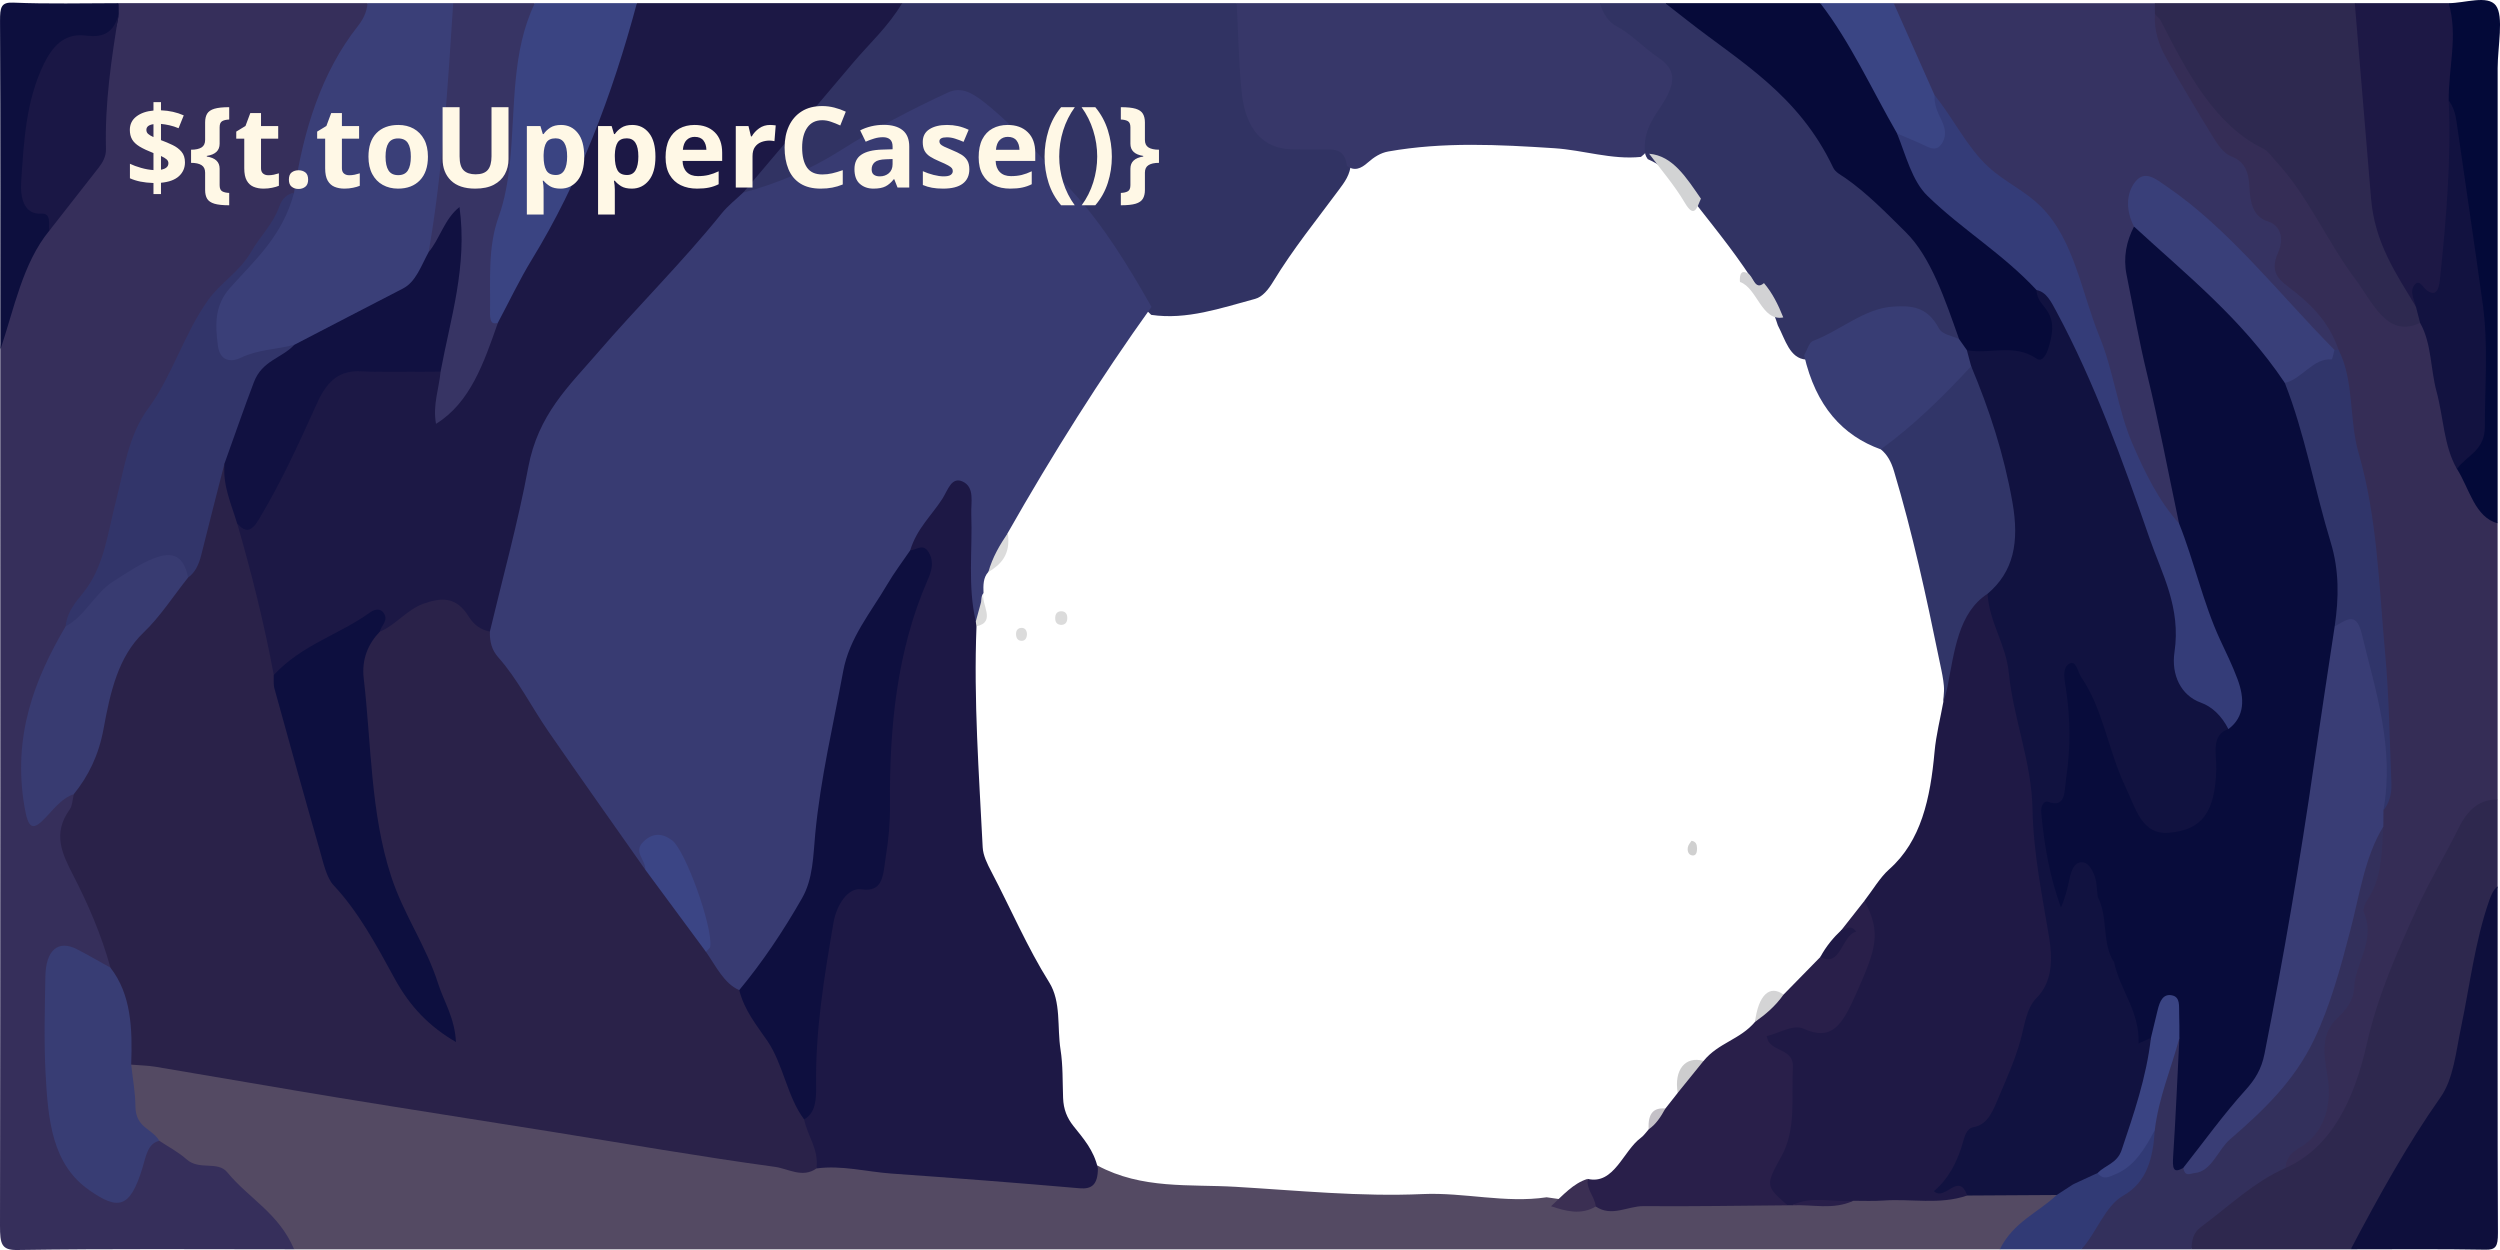
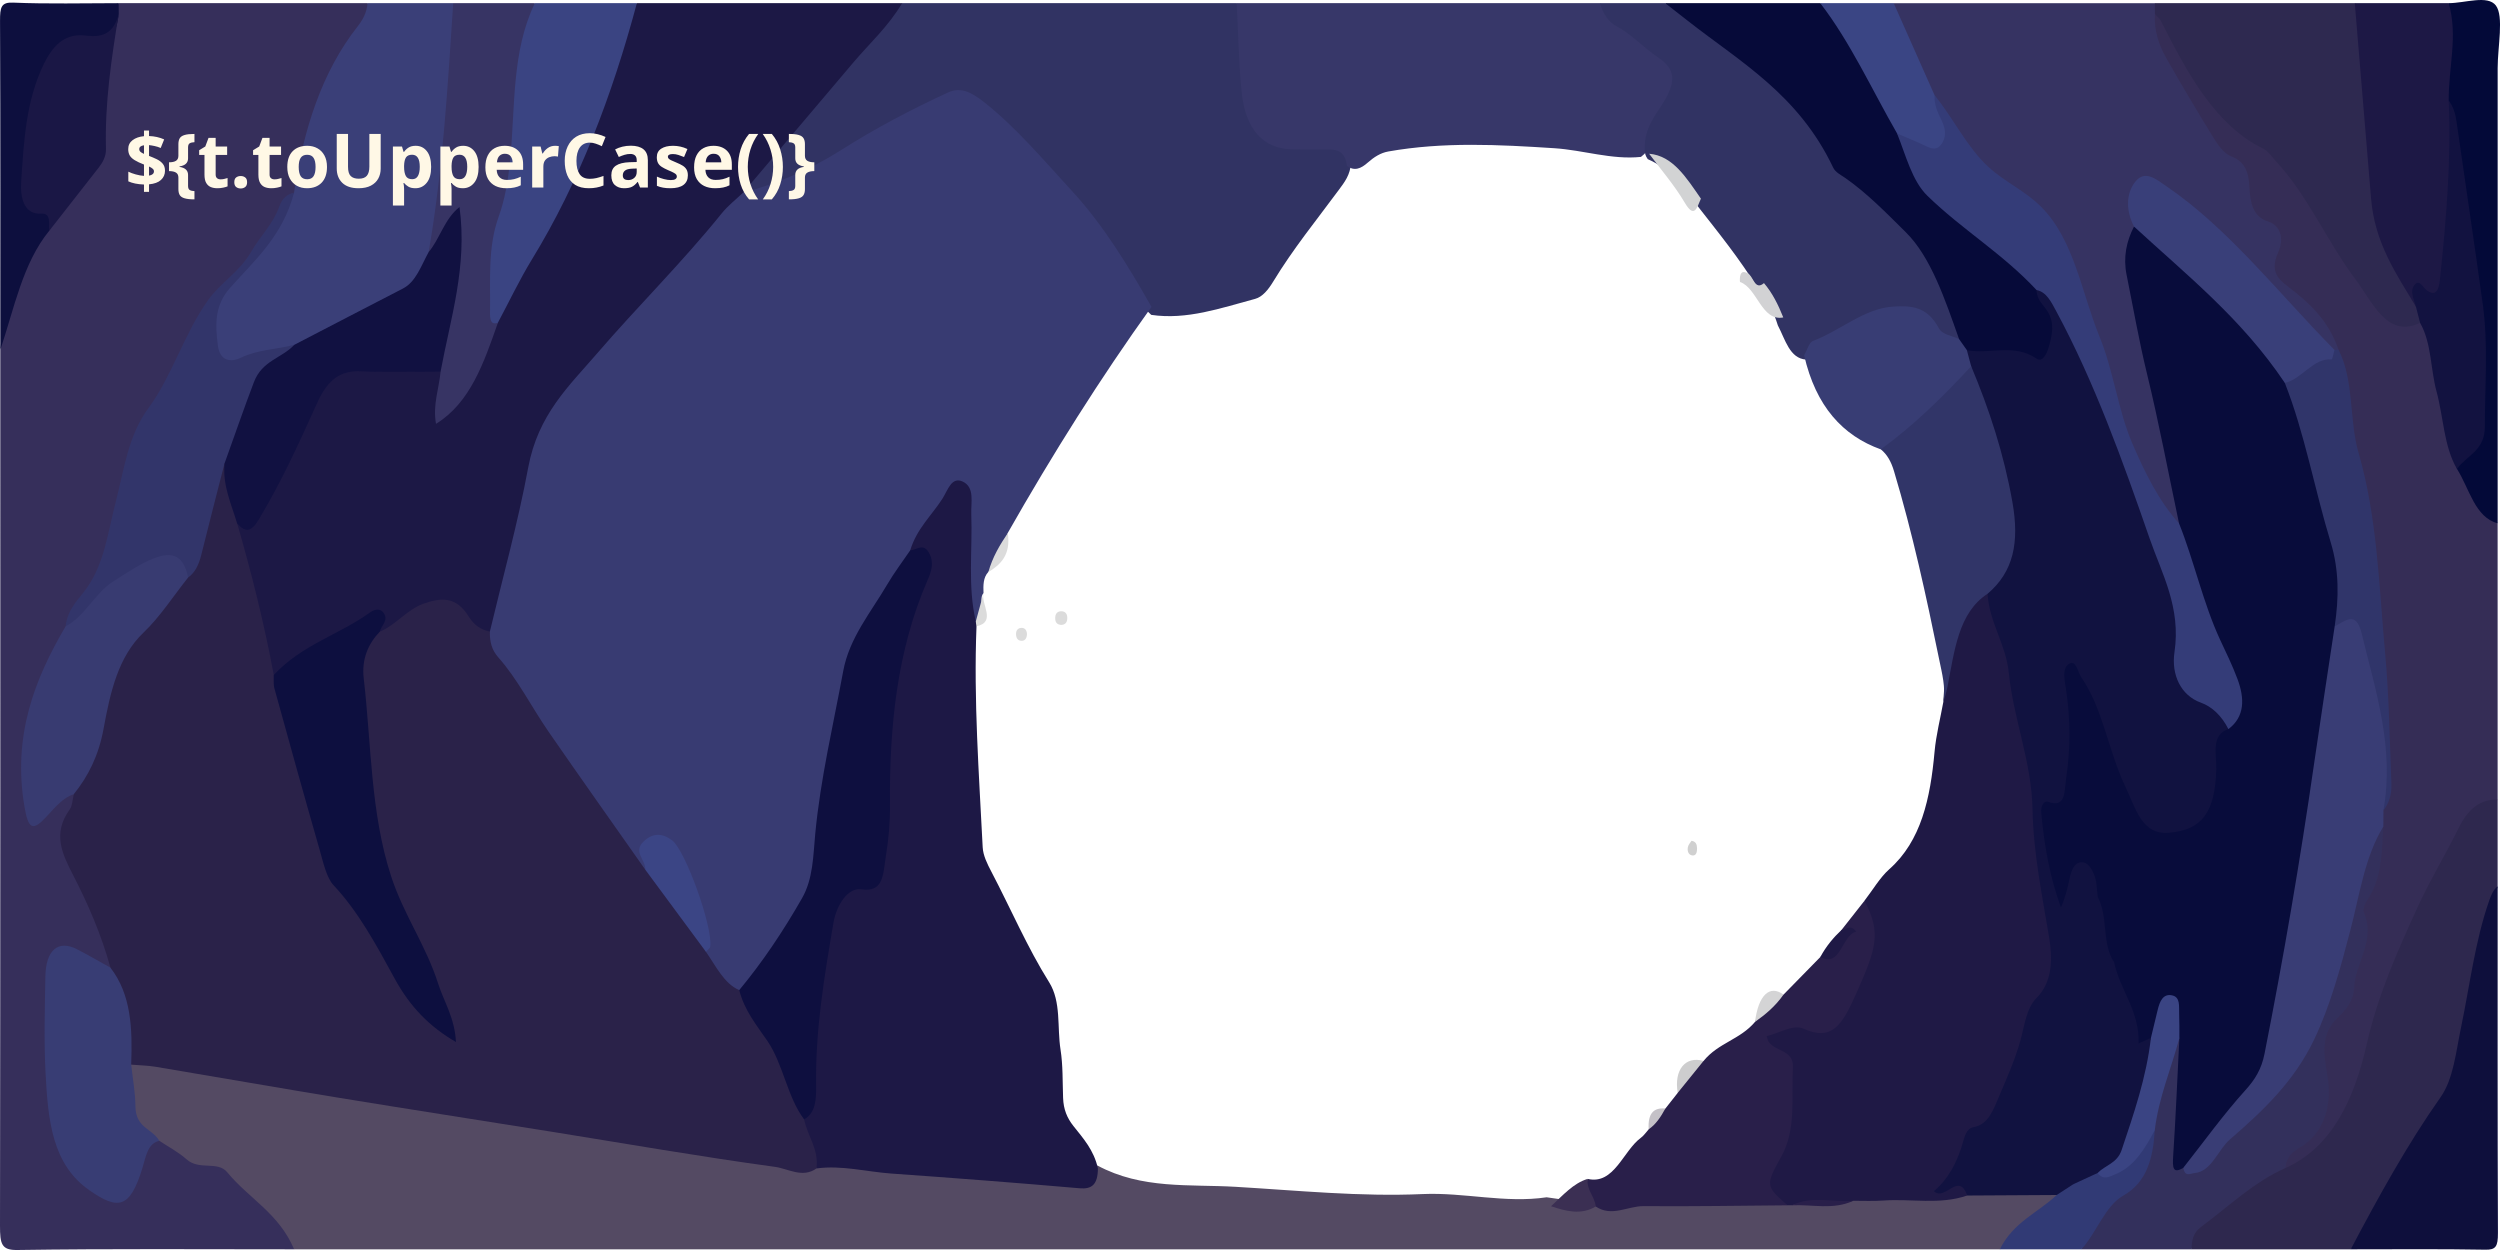
<svg xmlns="http://www.w3.org/2000/svg" class="tile-svg" viewBox="0 0 800 400">
  <g id="c">
    <path d="M94.12,399.78c-29.54,0-59.07-.23-88.61.22C.44,400.07,0,398.02,0,392.26c.14-93.43.1-186.86.1-280.29,1.46-15.57,4.38-30.25,14.31-40.56,5.16-6.52,9.92-13.55,14.83-20.39,1.78-2.48,1.98-5.71,1.96-8.9-.1-13.04,1.63-25.65,4.88-37.93.52-1.18,1.21-2.19,1.9-3.19h79.65c2.49,4.82.06,8.28-2.12,11.33-6.5,9.07-11.26,19.61-14.87,31.01-1.98,6.24-1.44,13.72-5.09,19.25-6.02,5.48-8.24,15.66-14.35,20.9-16.11,13.78-23.45,37.27-35.22,55.83-3.79,5.98-4.83,14.35-5.99,21.67-2.04,12.94-5.85,23.87-13.21,32.68-1.79,2.15-3.34,4.58-3.75,7.92-4.95,11.3-10.93,21.89-12.71,35.29-.53,3.99-1.01,7.89-.77,11.89.57,9.26,1.46,9.87,7.66,5.64,2.14-1.46,4.28-2.9,6.68-.85,1.8,2.94,1.29,6.22.07,8.91-2.43,5.4-1.05,9.61,1.34,14.19,3.82,7.33,6.93,15.26,9.9,23.26,1.26,3.4,2.51,6.84.3,10.44-4.11,2.65-7.52-.93-11.16-2.31-4.77-1.81-6.69-.54-6.9,6.01-.46,14.69-.49,29.39,1.4,43.98,1.58,12.12,8.38,17.74,15.85,22.06,4.27,2.47,6.25-2.46,7.77-6.69,1.81-5.06,3.47-10.1,8.4-10.79,13.87,5.12,27.57,10.87,38.46,24.19,2.69,3.3,6.29,6.65,4.8,12.97Z" style="fill:#362f5b; stroke-width:0px;" />
    <path d="M94.12,399.78c-4.9-11.56-14.41-16.18-21.39-24.64-3.11-3.78-8.92-.5-13.02-4.15-2.69-2.39-5.79-3.97-8.71-5.92-10.33-3.02-13.89-12.63-9.4-25.39,7.16-5.5,14.56-1.23,21.6-.05,33.97,5.66,67.87,12.02,101.92,16.81,21.98,3.09,43.86,7.4,65.82,10.76,10.11,1.55,20.24,3.01,30.41,3.67,11.95-2.55,23.76.93,35.63,1.61,16,.91,31.97,2.85,48,2.9,2.28,0,4.16-1.46,6.19-2.42,14.24,7.67,29.48,5.95,44.22,6.82,19.93,1.17,39.89,3.22,59.9,2.32,13.22-.59,26.38,3.01,39.63,1.03,5.74.77,11.48,2.05,17.25.25,15.14-1.96,30.33-1.11,45.49-1.4,4.51-.08,9.03,2.41,13.52-.06.79-.28,1.58-.36,2.39-.33,6.63,2.61,13.13.73,19.65-.99,8.89-.21,17.77-.94,26.64.72,3.2.6,6.52.74,9.5-1.65,9.14-1.62,18.29-1.94,27.41.21,3.75,3.76,1.1,6.23-1.09,8.58-4.71,5.05-10.35,7.87-15.73,11.33H94.12Z" style="fill:#544a63; stroke-width:0px;" />
    <path d="M203.8,1.01h84.88c1.4,4.54-1.01,7.17-3.09,9.46-14.51,15.94-27.88,33.65-43.1,48.46-1.47,1.44-2.26,3.43-3.32,5.22-18.24,22.46-38.31,42.05-56.66,64.38-6.99,8.51-10.38,18.88-12.58,30.36-2.19,11.42-5.3,22.45-7.72,33.77-.89,4.17-2.07,8.22-5.07,10.7-2.71,1.51-5.5.73-7.29-1.72-6.61-9.09-13.29-5.58-20.09-.9-2.5,1.72-4.86,3.94-7.91,2.5-1.83-2.5-3.58-2.81-6.2-1.25-7.46,4.43-15.28,7.72-22.36,13.31-2.03,1.6-4.28,2.89-6.74,1.19-2.23-1.88-2.57-5.09-3.41-8.05-2.89-10.2-3.94-21.2-7.84-30.97-1.22-3.05-1.62-6.59-.16-9.94,7.69-3.95,10.98-13.55,15.01-21.78,3.41-6.97,7.1-13.74,10.24-20.95,2.89-6.64,7.34-9.78,12.98-9.43,9.23.57,18.65-2.45,27.67,2.37,2.51,2.49,1.15,6.42,2.09,10.25,7.73-6.13,9.58-17.63,14.49-26,4.64-14.14,12.58-25.42,19.27-37.66,7.75-14.16,13.14-29.65,18.41-45.39,2.18-6.5,3.57-13.71,8.5-17.92Z" style="fill:#1c1845; stroke-width:0px;" />
    <path d="M237.76,61.7c11.74-13.86,23.48-27.71,35.21-41.59,5.3-6.27,11.26-11.59,15.71-19.1h107.07c3.94,5.16,3.28,12.12,4.02,18.49.39,3.38.08,6.89.78,10.25,2.01,9.68,5.8,13.67,13.53,14.17,3.67.24,7.35-.03,11.02.33,3.8.37,6.72,2.18,7.2,7.91-.18,3.77-2.08,6.18-3.91,8.65-7.12,9.64-14.61,18.82-21.01,29.37-1.52,2.5-3.39,4.83-5.74,5.46-10.96,2.94-21.87,6.8-33.24,5.12-6.45-5.98-11.24-14.29-16.26-22.04-9.15-14.12-20.92-23.97-31.2-36.17-9.44-11.2-18.67-9.94-29.15-3.78-14.03,8.24-27.78,17.46-42.64,23.01-3.81,1.42-7.61,5.19-11.39-.08Z" style="fill:#313363; stroke-width:0px;" />
    <path d="M799.24,167.45v88.42c-19.69,21.17-30.92,49.67-39.34,80.51-3.77,13.82-8.73,26.38-18.28,34.72-3.2,2.8-6.35,6.53-10.63,3.08-1.86-5.49,1.07-8.19,3.85-10.32,6.25-4.77,8.75-11.25,7.03-20.83-1.26-7,.29-12.44,3.99-18.68,5-8.44,9.09-18.69,8.34-30.56-.21-3.37.89-6.02,2.3-8.73,3.34-6.41,4.34-13.64,3.49-21.34-.04-1.91.08-3.79.55-5.61,4.36-12.85,2.09-26.42,1.03-39.21-1.44-17.34-2.56-34.94-5.57-51.95-3.1-17.56-6.64-34.99-9.16-52.73-2.68-9.13-8.16-14.68-14.34-19.07-4.62-3.28-7.98-7.1-6.49-14.83.67-3.48-.6-5.38-2.76-6.85-2.19-1.49-4.36-3.7-4.74-6.79-1.04-8.47-5.77-12.47-10.04-17.79-7.21-9-13.12-19.79-18.65-30.76-2.03-4.03-3.59-8.76-.89-13.64,3.26-2.07,4.94,1.11,6.32,3.89,4.82,9.69,11.5,17.22,16.89,26.23.82,1.38,1.83,2.57,3.06,3.14,15.68,7.2,25.1,23.85,34.71,40.27,2.39,4.09,4.89,8.14,7.64,11.75,4.91,6.45,10.17,12.55,17.89,11.73,5.54,4.96,5.06,13.52,6.65,20.66,1.87,8.4,3.8,16.83,5.21,25.4,4.58,5.99,7.94,13.26,11.92,19.89Z" style="fill:#352d56; stroke-width:0px;" />
    <path d="M689.57,4.47c-.34,5.52,1.41,10.19,3.77,14.35,4.78,8.44,9.74,16.7,14.76,24.91,1.63,2.66,3.48,5.37,6.04,6.37,3.87,1.5,5.48,4.5,5.69,9.95.18,4.84,1.23,9.38,5.94,10.82,3.75,1.14,5.36,5.22,3.21,10-2.62,5.82-.09,8.35,3.19,10.84,6.61,5.02,12.85,10.59,16.18,20.24-.42.64-.94,1.08-1.55,1.3-4.84-.15-7.63-5.11-10.99-8.54-13.4-13.69-25.91-28.98-40.96-39.68-9.67-6.87-10.48-6.27-10.38,7.97-3.31,15.22,1.71,28.91,4.78,42.81,3.17,14.32,5.69,28.91,9.5,42.99.75,2.76.83,5.67-.55,8.29-4.2,2.89-6.73-1.16-8.62-4.63-5.52-10.15-10.83-20.28-13.95-32.58-4.26-16.84-10.16-32.96-16.27-48.81-2.67-6.94-7.22-12.33-12.71-15.55-7.03-4.12-13.02-10.2-18.93-16.51-1.93-2.05-3.21-4.63-4.25-7.51-1.35-3.7-3.07-6.96-6-8.77-5.18-7.49-8.07-16.94-12.18-25.35-1.01-2.07-.68-4.46.7-6.36h83.57c.76,1.15.82,2.31.01,3.47Z" style="fill:#363362; stroke-width:0px;" />
    <path d="M431.01,53.05c-.53-4.38-2.88-5.23-5.71-5.22-3.88.02-7.76.04-11.64-.03-9.46-.17-15.15-6.3-16.37-18.65-.91-9.31-1.06-18.76-1.54-28.15,38.74,0,77.48,0,116.22,0,6.78,4.52,13.89,8.15,20.08,14.22,6.01,5.88,7.07,10.79,2.71,18.93-2.98,5.55-4.88,12.36-9.66,16.06-9.34.97-18.44-2.18-27.71-2.78-17.76-1.15-35.47-2.09-53.16,1.05-2.42.43-4.55,1.78-6.56,3.56-2.08,1.85-4.25,2.88-6.67,1.02Z" style="fill:#373769; stroke-width:0px;" />
    <path d="M94.09,61.67c3.03-20.29,8.89-38.66,20.39-53.27,1.54-1.96,2.9-4.34,3.14-7.4h27.42c2.51,2.63,3.08,6.31,2.66,10.14-2.55,23.07-3.17,46.53-7.75,69.2-2.54,8.49-6.93,14.26-13.54,17.37-10.78,5.08-20.88,12.55-32.05,16.35-4.64.93-9.36-.32-13.96,2.73-5.34,3.55-10.33,1.51-12.64-3.78-2.31-5.32-1.49-15.62,2.35-19.08,9.65-8.69,16.92-20.29,23.97-32.27Z" style="fill:#3a3f78; stroke-width:0px;" />
    <path d="M526.34,47.61c-.25-6.7,3.53-10.78,6.19-15.23,3.72-6.25,3.72-10.17-1.94-13.99-4.57-3.08-8.57-7.52-13.43-10.07-2.42-1.27-4.2-3.94-5.18-7.31h20.89c19.64,6.17,35.33,21.76,49.61,39.31,5.94,7.3,11.66,15,18.02,21.75,1.02,1.08,1.82,2.76,3.02,3.23,13.32,5.29,16.74,22.22,23.48,35.19,1.35,2.6,1.92,5.89-.02,8.82-3.4,2.54-6.49.82-8.87-2.17-5.93-7.45-12.66-6.51-19.26-3.18-7,3.54-14.28,6.23-20.9,11.11-5.28-.36-6.64-6.4-9.04-10.95-1.39-4.47-3.29-8.45-6.2-11.48-5.97-9.82-12.95-18.35-19.77-27.08-4.21-6.78-9.33-11.83-15.65-14.63-.7-.92-1.05-2.01-.96-3.32Z" style="fill:#313363; stroke-width:0px;" />
    <path d="M731.34,373.78c14.54-6.49,21.89-21.41,26.04-39.75,3.59-15.84,9.86-29.72,16.26-43.74,4.04-8.86,8.94-16.79,13.16-25.39,2.98-6.06,6.97-9.24,12.44-9.02v27.74c-3.41,14.77-5.6,29.97-8.79,44.83-2.45,11.38-5.05,21.87-11.58,31.02-6.76,9.47-12.69,20.28-18.39,31.07-2.22,4.21-4.87,7.16-8.26,9.25h-50.93c-2.37-3.92-1.06-7.38,1.42-9.55,6.81-5.95,13.37-12.53,21.11-16.43,2.55-1.28,5-1.57,7.51-.02Z" style="fill:#2e284e; stroke-width:0px;" />
    <path d="M689.57,4.47c0-1.16,0-2.31-.01-3.47,21.33,0,42.66,0,63.98,0,6.19,6.3,4.28,15.94,5.09,24.08,1.27,12.82,2.17,25.74,3.03,38.65.18,2.62.36,5.36,1.39,7.52,3.9,8.23,6.89,17.18,11.23,25.06.93,2.29,1.27,4.62.15,6.99-10.55,5.07-15.15-6.56-20.68-13.91-8.96-11.91-15.35-26.98-25.39-37.71-1.34-1.44-2.57-3.35-4.12-4.11-15.32-7.45-24.15-23.94-32.74-40.84-.46-.91-1.28-1.51-1.94-2.25Z" style="fill:#2e2950; stroke-width:0px;" />
    <path d="M626.9,108.5c-4.45-12.54-8.99-26.21-17.01-34.15-6.11-6.05-12.53-12.65-19.54-17.49-1.33-.91-3.01-1.72-3.74-3.24-11.1-23.37-29.6-33.71-46.48-46.93-2.42-1.9-4.84-3.79-7.26-5.68,16.54,0,33.08,0,49.62,0,6.16,2.94,10.35,8.89,14.02,15.79,4.35,8.17,8.77,16.27,12.8,24.73,4.39,13.59,12.08,22.73,21.9,29.22,8.38,5.54,16.27,12.08,22.36,21.83,2.64,4.16,5.64,8.02,5.36,14.18-.27,5.86-2.39,11.47-6.65,10.67-7.65-1.44-15.47-.03-22.98-2.85-1.83-1.31-2.76-3.25-2.4-6.08Z" style="fill:#060a39; stroke-width:0px;" />
    <path d="M773.1,98.15c-6.26-10.43-13.18-20.37-14.35-34.55-1.72-20.87-3.48-41.73-5.22-62.6,10.01,0,20.02,0,30.03,0,3.52,2.89,4.05,7.37,4.17,12.43.15,5.98-1.44,11.71-1.02,17.66-1.36,6.17-1.73,12.6-1.09,18.85,1.18,11.39-.65,22.29-1.6,33.45-.83,9.71-4.14,13.96-10.94,14.76Z" style="fill:#1d1845; stroke-width:0px;" />
    <path d="M203.8,1.01c-7.95,29.67-18.53,57.42-33.58,82-3.94,6.44-7.29,13.51-10.91,20.29-4.24,4.27-4.83-.78-5.02-4.07-.52-9.17-1.3-18.51,1.41-27.37,4.48-14.68,5.88-30.03,6.12-45.69.16-10.29,2.38-19.29,9.34-25.16h32.64Z" style="fill:#3a4482; stroke-width:0px;" />
    <path d="M752.23,399.78c8.95-16.92,18.1-33.57,28.8-48.74,4.07-5.78,4.88-14.53,6.51-22.3,2.83-13.54,4.47-27.55,8.97-40.45.66-1.89,1.35-3.6,2.74-4.67,0,36.99-.06,73.98.09,110.96.02,4.34-.73,5.38-4,5.32-14.36-.27-28.73-.12-43.09-.12Z" style="fill:#0e0f3c; stroke-width:0px;" />
    <path d="M171.16,1.01c-7.57,15.59-6.22,33.61-7.97,50.82-.61,5.94-1.65,12.09-3.59,17.44-3.6,9.95-2.62,20.31-2.79,30.62-.04,2.22.19,4.2,2.51,3.41-4.46,12.75-8.84,25.59-19.8,32.33-1.09-6.11.98-11.33,1.47-16.72-2.79-3.88-1.26-8.18-.43-12.18,2.08-9.97,4.54-19.81,4.21-30.84-2.84,1.19-3.98,6.79-7.6,4.76,4.54-26.22,6.1-52.95,7.86-79.65h26.12Z" style="fill:#373464; stroke-width:0px;" />
    <path d="M731.34,373.78c-9.85,4.28-18.22,12.31-27.14,18.94-2.16,1.61-2.92,3.99-2.9,7.06h-35.26c.57-10.76,6.77-16.6,12.66-20.48,6.73-4.43,8.32-10.42,7.89-18.99,1.24-8.16,3.71-15.73,6.31-23.22.88-2.55,1.68-5.42,4.41-5.41,4.43,4.63,2.7,10.91,2.32,16.65-.5,7.58-1.83,15.11.14,22.61,3.09,2.6,4.94-.66,6.71-2.85,6.22-7.69,13.59-13.38,20.06-20.51,6.43-7.08,11.35-16.35,15.15-26.43,5.74-15.25,8.94-31.79,13.82-47.46,1.27-4.1,1.98-9.96,7.13-9.19-.43,8.3-.44,16.73-5.09,23.46-.68.99-1.5,3.08-1.17,3.84,3.97,9.24-2.63,16.04-3.03,24.24-.21,4.34-3,7.55-5.17,9.54-5.62,5.16-4.59,11.78-3.43,18.47,1.6,9.19-.84,17.4-7.02,22.01-2.57,1.91-5.94,2.7-6.41,7.72Z" style="fill:#33305c; stroke-width:0px;" />
    <path d="M783.58,32.21c-.1-10.4,3.04-20.8,0-31.2,5.22,0,12.48-2.71,15.1.76,2.61,3.47.57,13.11.57,20.04v145.64c-7.29-1.9-9.04-11.11-13.01-17.39-.57-2.17-.16-4.34,1.1-5.49,5.06-4.63,4.83-11.48,5.21-18.51.97-18.1-1.79-35.58-4.54-53.03-1.7-10.77-2.33-21.62-3.11-32.49-.21-2.86-.23-5.74-1.32-8.34Z" style="fill:#030938; stroke-width:0px;" />
    <path d="M15.77,73.83C7.29,84.18,4.54,98.69.1,111.97.1,76.9.17,41.84.01,6.77,0,2.33.32.68,4.2.84c11.25.47,22.51.17,33.77.17,0,1.16.02,2.31.03,3.47-.84,7.4-3.86,10.71-9.7,10.77-8.17.09-12.1,4.35-14.8,14.73-2.06,7.94-3,16.23-3.8,24.51-.43,4.53.28,8.49,4.22,10.37,3.44,1.64,3.88,5.02,1.85,8.97Z" style="fill:#0d0f3e; stroke-width:0px;" />
    <path d="M607.07,42.71c-8.08-14.03-14.98-29.27-24.59-41.7,7.83,0,15.67,0,23.5,0,4.36,9.82,8.72,19.64,13.08,29.46,1,2.55,2.45,4.7,3.56,7.14,1.52,3.31,2.56,6.84.15,10.22-2.18,3.04-4.97,3.47-7.76,1.99-2.99-1.59-5.76-3.83-7.95-7.11Z" style="fill:#3a4584; stroke-width:0px;" />
    <path d="M689.53,361.64c-.57,9.37-2.7,16.79-10.13,20.99-5.75,3.25-8.53,11.88-13.35,17.15h-26.12c4.43-8.82,12.12-11.61,18.21-17.38-.41-4.46,2.44-4.67,4.43-6,2.6-1.75,5.17-3.68,8.24-3.36,5.12,1.58,8.93-1.26,12.2-6.22,1.72-2.61,3.05-6.33,6.51-5.18Z" style="fill:#313a75; stroke-width:0px;" />
    <path d="M121.54,202.13c4.96-2.01,8.74-7.08,13.88-8.91,5.63-2,10.53-2.54,14.63,4.17,1.67,2.72,4.06,4.21,6.72,4.73,8.09,7.98,14,18.74,20.33,28.87,9,14.4,19.71,26.71,28.23,41.67.63,1.11,1.78,1.63,2.68,2.44,7.27,8.04,12.98,18,19.1,27.45,3.8,3.98,7.2,8.55,10.78,12.86,8.86,12.61,15.95,26.79,21.43,42.41,2.8,4.9,5.93,9.73,1.96,16.08-4.48,3.2-9.01.08-13.32-.51-23.92-3.26-47.78-7.44-71.66-11.27-22.6-3.62-45.21-7.12-67.8-10.82-19.58-3.21-39.14-6.66-58.71-9.93-2.58-.43-5.2-.46-7.8-.68-.4-.25-.99-.5-1.06-.93-1.45-10.17-4.89-19.69-5.59-30.1-2.92-10.61-7.16-20.35-11.92-29.58-3.66-7.09-6.64-13.41-1.08-21.1.81-1.12.87-3.2,1.27-4.83-1-2.44-.21-4.57.9-6.35,4.87-7.8,6.38-17.42,8.35-26.78,1.19-5.66,2.93-10.87,6.26-14.84,6.6-7.86,12.36-16.95,19.67-23.78,3.37-4.1,4.1-9.86,5.08-15.26.96-5.32,2.6-10.2,4.25-15.12.8-2.39,1.75-4.7,4.27-3.83,2.76,5.91,5.91,11.7,3.48,19.26,4.63,15.88,8.65,32.02,11.74,48.56,3.27,2.64,3.96,7.36,5.22,11.59,4.7,15.76,8.44,31.99,13.78,47.47,2.68,7.76,8.11,11.73,11.74,18.14,4.42,7.77,9.02,15.45,13.74,22.97,2.29,3.65,4.73,6.62,8.39,8.58-2.15-7.63-4.78-14.59-8.3-20.67-12.16-21.05-15.82-45.62-17.21-71.13-.34-6.3-2.07-12.52-1.18-18.86.81-5.79,1.24-12.49,7.76-11.96Z" style="fill:#2a2249; stroke-width:0px;" />
    <path d="M71.84,148.33c-2.48,9.73-5.01,19.43-7.42,29.19-.78,3.16-1.99,5.72-4.24,7.3-12.61-7.44-21.09,3.95-30.31,11.82-2.74,2.34-4.78,7.13-8.86,3.75.62-5.67,4.29-8.69,6.82-12.31,5.62-8.03,6.76-17.99,9.26-27.7,2.62-10.18,3.94-21.06,10.44-29.83,7.46-10.08,11.54-24.08,19.1-34.57,4.21-5.83,9.96-8.87,13.81-15.53,2.84-4.92,6.89-8.63,9-14.54.87-2.44,2.57-3.86,4.65-4.24-3.63,13.85-12.64,21.67-20.42,30.39-5.1,5.72-4.79,11.89-3.95,18.5.64,5.04,4.2,5.45,7.32,3.93,5.57-2.71,11.48-2.62,17.18-4.17.57,2.77-.71,4.72-2.21,5.53-7.07,3.8-9.52,12.35-12.87,20.31-1.85,4.42-2.59,10.57-7.3,12.16Z" style="fill:#32356a; stroke-width:0px;" />
    <path d="M35.33,309.65c6.73,8.64,7.06,19.7,6.65,31.03.48,4.44,1.32,8.88,1.36,13.33.07,7.01,5.37,7.07,7.65,11.06-3.76.8-4.3,5.06-5.44,8.77-3.97,12.93-7.75,13.45-16.97,7.03-11.92-8.29-13.2-22.47-13.99-37.22-.55-10.34-.25-20.78-.07-31.16.14-8.48,4.09-11.81,10.06-8.76,3.62,1.85,7.17,3.94,10.76,5.92Z" style="fill:#383d74; stroke-width:0px;" />
    <path d="M21.01,200.4c6-2.98,9.42-10.69,15.2-14.32,4.31-2.71,8.57-5.7,13.1-7.44,4.46-1.71,9.3-2.18,10.87,6.19-4.71,5.91-9,12.59-14.22,17.56-8.15,7.74-10.68,19.16-12.82,30.82-1.56,8.51-4.87,15.16-9.54,20.94-3.49,1.11-6.01,4.25-8.69,7.14-4.49,4.85-5.86,4.05-7.09-3.21-3.83-22.59,3.21-40.7,13.19-57.67Z" style="fill:#383b71; stroke-width:0px;" />
    <path d="M15.77,73.83c-.26-2.31.71-5.64-2.56-5.46-5.5.31-6.78-4.95-6.43-10.25.85-13.02,1.56-26.03,7.28-37.7,3.43-7,7.53-9.75,13.45-9.03,4.55.55,8.71-.03,10.48-6.92-2.33,14.22-4.47,28.47-4.08,43.16.06,2.43-1.04,4.34-2.3,5.97-5.27,6.76-10.56,13.49-15.84,20.24Z" style="fill:#1a1745; stroke-width:0px;" />
    <path d="M312.48,200.41c-.94,23.65.8,47.19,1.98,70.73.13,2.64,1.51,5.38,2.72,7.69,6.2,11.81,11.57,24.38,18.54,35.49,3.93,6.28,2.51,14.35,3.65,21.56.79,5.01.63,10.29.82,15.46.13,3.67,1.27,6.42,3.31,8.99,3.11,3.93,6.54,7.69,7.83,13.55-.02,5.25-2,6.7-5.84,6.37-20.07-1.75-40.15-3.29-60.24-4.71-7.99-.57-15.92-2.74-23.98-1.64.81-6.18-2.88-10.35-3.95-15.69,1.54-20.26,1.8-40.68,6.13-60.53,1.89-8.67,5.23-14.53,11.57-16.88,3.77-1.4,5.04-4.33,5.81-9.04,1.21-7.43.96-14.88,1.12-22.35.45-21.45,2.8-42.42,10.75-61.48,2.3-5.52.07-8.45-2.1-11.99-.76-4.08.55-7.23,2.51-10.13,2.45-3.62,5.14-6.94,7.52-10.65,2.11-3.29,4.84-4.91,8.08-3.49,3.27,1.43,4.64,4.89,4.82,9.25.27,6.87.69,13.8-.15,20.58-.68,5.49-.4,10.8.13,16.18-.22.99-.56,1.9-1.03,2.73Z" style="fill:#1d1845; stroke-width:0px;" />
    <path d="M663.44,378.96c-1.76,1.15-3.53,2.29-5.29,3.44-9.54.06-19.09.11-28.63.17-2.84-1.75-5.49.23-8.24.66-1.2.19-2.74.72-3.54-1.1-.77-1.76-.11-3.74.89-4.63,4.38-3.9,6.6-9.62,8.33-15.92.44-1.59,1.59-2.81,2.75-3.58,7.34-4.88,10.14-14.15,13.08-23.37,1.94-6.07,3.35-12.65,6.74-17.59,3.85-5.61,3.97-11.92,2.87-18.57-.74-4.48-1.87-8.82-2.3-13.44-2.42-26.2-6.36-52.01-11.8-77.41-1.27-5.93-5.61-10.59-4.19-17.64.26-2.06.88-4.13,2.11-5.21,6.09-5.34,6.29-12.67,4.99-21.24-1.59-10.5-3.52-20.81-7.37-30.21-1.98-4.84-3.45-9.88-4.99-14.94-.7-2.24-.97-4.42.54-6.32,7.4,1.39,15.1-2.25,22.34,2.72,1.75,1.2,3.11-1.19,3.81-3.54,1.15-3.88,2.01-7.76-.24-11.46-1.33-2.2-3.48-3.62-3.6-6.93,3.92-3.1,6.43.49,8.06,4,6.11,13.13,13.08,25.4,17.79,39.91,4.99,15.38,11.46,30.05,17.03,45.21,2.52,6.84,4.79,13.49,4.16,21.31-.72,8.94,1.13,15.6,8.21,19,3.59,1.72,6.96,4.99,7.07,11.22-1.76,4.75-2.02,9.85-2.24,15.06-.45,10.68-4.95,18.52-11.51,20.75-9.06,3.07-15.73.16-20.16-10.06-4.2-9.71-8.24-19.59-11.42-30.02-.88-2.87-1.49-6.02-4-7.8-.06,10.18,1.09,20.22-1,30.06-.41,1.95-.4,4.53-1.65,5.5-7.86,6.11-4.87,14.29-2.51,22.71,2.28-3.69,4.5-8.05,8.74-5.65,4.07,2.31,5.62,6.88,5.51,12.58-.28,2.25-1,4.33-1.41,6.54-1.75,9.42-1.38,10.32,5.38,13.52,4.49,7.91,9.6,15.48,8.57,26.52-.09,3.95.47,8.38-3.15,10.29-3.13,1.65-5.36-.87-7.42-3.52-3.26-4.2-4.87-2.47-5.43,2.66-.34,3.11-.17,6.29-.29,9.43-.18,4.64-1.54,8.68-4.8,10.41-4.41,2.34-5.27,5.14-2.12,10.1,1.12,1.77,1.42,4.17.34,6.43Z" style="fill:#111240; stroke-width:0px;" />
    <path d="M636.02,190c.54,9.21,5.85,15.99,6.8,25.34,1.5,14.75,7.3,28.52,7.58,43.52.27,14.19,3.06,27.45,5.31,41.05,1.1,6.64,1.22,14.24-4.03,19.46-3.27,3.25-3.87,9.03-5.16,13.63-1.75,6.24-4.21,11.65-6.61,17.35-2.12,5.04-3.71,9.57-8.52,10.37-1.54.26-2.48,1.98-3.04,4.07q-2.91,10.89-9.49,16.37c3.5,3.43,7.92-6.44,10.65,1.4-8.85,3.06-17.89.96-26.83,1.61-3.21.23-6.43.07-9.65.08-6.48,2.18-13.16-.54-19.64,1.44-.47,0-.94,0-1.4,0-9.34-3.41-10.3-6.37-4.76-17.1,4.04-7.82,3.47-16.41,3.3-25-.06-2.97-2.31-3.88-3.77-5.54-4.43-5.06-3.95-8.46,1.5-10.76,4.82-2.04,9.77-2.66,14.78-1.41,1.97.49,3.93,1.15,4.76-2.41.92-3.92,2.87-7.07,4.61-10.36,3.98-7.52,5.54-15.77,4.22-24.88,2.63-3.4,4.95-7.43,7.95-10.09,10.2-9.04,13.13-22.62,14.48-37.59.49-5.39,1.85-10.64,2.81-15.95.58-7.68.51-15.45,2.41-22.94,1.99-7.84,5.69-11.77,11.73-11.66Z" style="fill:#1f1945; stroke-width:0px;" />
    <path d="M596.64,288.23c5.47,10.36,3.74,15.38-2.72,29.85-4.43,9.94-7.66,15.21-16.79,11.1-3.32-1.49-7.77,1.45-11.81,2.39.33.92.43,1.53.71,1.9,2.38,3.14,7.99,2.55,7.69,8.1-.52,9.54,1.17,19.72-3.67,28.46-5.18,9.35-5.05,9.48,1.94,15.67-15.35.12-30.69.39-46.03.26-5.11-.04-10.2,3.57-15.31.13-3.27-1.7-4.95-4.23-2.59-8.84,8.47,1.96,11.3-8.96,17.06-13.19.92-.67,1.65-1.78,2.47-2.69,1.14-3.11,2.89-5.36,5.33-6.63,1.32-1.68,2.64-3.35,3.96-5.03,1.39-5.35,3.77-9.27,8.26-10.21,4.77-5.84,11.65-6.79,16.47-12.5,1.88-5.03,4.98-7.83,9.11-8.72,3.93-4.01,7.86-8.03,11.79-12.04,2.74-2.22,5.48-4.46,6.78-8.66,2.45-3.12,4.9-6.23,7.35-9.35Z" style="fill:#291f4a; stroke-width:0px;" />
    <path d="M508.05,377.25c-.4,3.6,2.27,5.61,2.59,8.84-4.78,2.81-9.55,1.49-14.31-.09,3.7-3.41,7.15-7.39,11.71-8.75Z" style="fill:#3b2f53; stroke-width:0px;" />
    <path d="M573.4,385.7c6.43-3.18,13.1-.89,19.64-1.44-6.44,3-13.09,1.1-19.64,1.44Z" style="fill:#291f4a; stroke-width:0px;" />
    <path d="M312.26,198.84c-2.65-11.28-1.02-22.86-1.45-34.3-.14-3.79,1.17-8.6-2.73-10.43-3.62-1.7-4.77,2.77-6.51,5.48-3.49,5.44-8.19,9.55-10.3,16.51.62,4.54-1.31,7.67-3.38,10.71-3.79,5.57-7.05,11.7-10.3,17.8-3.11,5.85-5.41,12.08-6.56,19.42-2.82,18.01-6.04,35.9-8.83,53.93-2.59,16.73-12.29,27.98-21.93,38.49-.99,1.08-2.43,1.19-3.73.38-4.86-2.09-7.43-7.69-10.66-12.28-2.16-8.92-4.82-17.54-8.41-25.65-4.21-9.48-6.64-9.68-11.02-.66-10.32-14.69-20.7-29.31-30.93-44.12-5.41-7.84-9.9-16.82-16.05-23.74-2.08-2.34-2.78-4.96-2.71-8.28,4.15-17.48,8.97-34.74,12.27-52.5,3.16-16.99,13.11-26.13,21.86-36.3,13.15-15.28,27.24-29.13,40.05-45.01,2.04-2.53,4.52-4.42,6.8-6.61,10.84-2.89,21.43-7.33,31.32-13.6,11.19-7.11,22.64-13.1,34.3-18.48,4.07-1.88,7.51-.08,11.46,3.02,10.34,8.13,19.22,18.73,28.37,28.67,9.66,10.5,17.73,23.55,25.28,36.92-16.42,22.9-31.66,47.12-46,72.35-1.37,4.78-3.43,8.95-6.22,12.48-1.65,1.79-1.62,4.25-1.53,6.74-2.09,2.4,1.96,7.76-2.47,9.03Z" style="fill:#383b72; stroke-width:0px;" />
    <path d="M121.54,202.13c-3.66,3.81-5.87,8.72-5.15,14.96,2.47,21.2,2.15,42.98,8.77,63.32,4.02,12.33,11.12,22.05,15.03,34.3,1.87,5.86,5.31,10.93,5.72,18.74-8.36-4.83-14.66-11.21-19.6-20.27-5.83-10.7-11.62-21.44-19.55-29.88-2.28-2.43-3.3-7.27-4.44-11.23-4.94-17.2-9.74-34.48-14.51-51.77-.36-1.29-.16-2.86-.22-4.3,9.15-9.78,20.79-12.8,30.88-20.06,1.34-.96,3.2-1.41,4.3.2,1.67,2.43-.77,3.97-1.23,5.98Z" style="fill:#0d0f3f; stroke-width:0px;" />
    <path d="M71.84,148.33c3.13-8.69,6.14-17.45,9.41-26.04,2.66-6.98,8.84-7.58,12.96-11.97,11.58-6,23.15-12.03,34.73-17.99,4.18-2.15,5.84-7.35,8.23-11.68,3.52-4.09,5.04-10.63,9.87-14.4,2.59,19.03-2.9,35.62-6.05,52.66-8.58,0-17.16.27-25.72-.09-6.22-.26-10.36,2.56-13.7,9.96-5.84,12.91-11.72,25.85-18.88,37.66-2.39,3.93-4.28,3.93-6.83,1.01-1.85-6.18-4.63-12.02-4.02-19.11Z" style="fill:#111141; stroke-width:0px;" />
    <path d="M762.66,264.5c-5.88,9.6-7.54,21.59-10.46,32.84-3.17,12.21-6.53,24.55-11.67,35.3-6.56,13.72-16.76,23.13-26.96,31.98-3.88,3.37-5.84,10.24-11.29,10.76-1.47.14-3.04,1.36-3.63-1.65-1.42-5.27,1.44-8.18,3.8-10.91,4.58-5.29,8.75-11.19,13.5-16.17,3.45-3.62,5.4-8.04,6.49-13.5,6.62-33.1,11.97-66.57,16.67-100.24,1.26-9.05,2.73-18.04,3.99-27.1.41-2.94,1.32-5.47,3.18-7.3,7.19-4.84,11.15-3.15,13.31,6.67,3.11,14.13,4.22,28.75,5.08,43.4.23,3.91-.82,7.32-1.97,10.74,0,1.72-.02,3.44-.03,5.16Z" style="fill:#393d75; stroke-width:0px;" />
    <path d="M762.69,259.34c3.58-20.13-2.5-38.16-6.94-56.56-1.87-7.75-5.42-3.84-8.66-2.36-1.46-1.15-2.1-3.06-1.96-5.11,1.12-16.2-5.77-29.67-8.44-44.56-1.69-9.43-6.66-17.42-6.59-27.55,3.77-8.67,10.16-10.45,16.92-11.24.44,0,.88-.01,1.32-.02,5.08,9.99,3.3,22.3,6.42,33.05,6,20.66,6.53,42.76,8.51,64.4,1.25,13.69,1.41,27.56,1.98,41.35.14,3.29-.7,6.26-2.57,8.59Z" style="fill:#30356a; stroke-width:0px;" />
    <path d="M783.58,32.21c1.49,1.86,2.16,4.21,2.53,6.85,2.78,19.5,5.72,38.97,8.4,58.5,1.77,12.87.62,25.91.65,38.87.02,7.88-5.82,9.24-8.93,13.63-4.24-7.3-4.3-16.55-6.54-24.79-1.96-7.23-1.56-15.46-5.26-21.96-.44-1.72-.88-3.43-1.33-5.15-.59-2.36-2.17-4.98-.35-7.12,1.5-1.77,2.58.97,3.81,1.86,2.96,2.12,3.87-.13,4.23-3.53,1.98-18.96,3.63-37.95,2.79-57.15Z" style="fill:#121240; stroke-width:0px;" />
    <path d="M731.14,122.52c6.4,16.24,9.53,34.14,14.68,51.01,2.73,8.95,2.64,17.77,1.28,26.88-2.2,14.67-4.48,29.32-6.6,44.01-4.48,31.17-9.79,62.08-15.85,92.77-.97,4.93-3.06,8.29-6.11,11.65-6.99,7.72-13.31,16.52-19.9,24.88-3.31,1.96-3.48,0-3.22-3.87.82-12.54,1.34-25.12,1.98-37.69-2.05-1.32-2.13-4.62-3.7-6.68-2.24,2.32-2.18,6.75-4.71,8.61-1.58,1.19-3.15,1.58-4.65-.2.4-10.27-5.91-16.98-7.84-26.01-3.47-2.12-5.28-5.08-4.9-10.78.21-3.16.82-6.76-.32-10.03-.3-2.24-.26-4.7-.98-6.67-.82-2.26-2.17-4.69-4.4-4.47-2.27.23-3.1,2.75-3.67,5.36-.65,3.01-1.34,6-2.73,9.11-3.54-9.71-5.39-19.93-6.31-30.47-.16-1.85.76-3.88,2.25-3.34,5.71,2.09,5.11-3.38,5.76-7.8,1.4-9.47,1.35-18.86-.1-28.32-.41-2.67-1.29-6.47.86-7.96,2.41-1.67,2.88,2.55,4.07,4.26,6.9,9.97,8.68,23.62,14.01,34.78,3.44,7.2,5.29,15.66,14,14.93,10.36-.87,14.77-6.18,15.17-20.3.13-4.72-1.83-10.96,3.88-12.88,1.76-6.92,1.15-13.14-1.94-19.49-4.92-10.13-8.61-21.19-12.13-32.29-1.41-4.44-3.05-8.98-1.74-14.08-3.38-15.99-6.41-32.13-10.26-47.92-2.54-10.42-4.38-21.03-6.51-31.56-1.14-5.65-.05-10.76,2.38-15.47,4.11-1.47,7.24,1.87,10.09,4.54,10.9,10.26,22.55,19.27,31.95,32.13,2.75,3.77,6.58,6.92,6.22,13.35Z" style="fill:#080c3b; stroke-width:0px;" />
    <path d="M697.28,167.45c4.85,12.12,7.7,25.49,13.14,37.24,1.93,4.15,3.96,8.25,5.58,12.61,2.32,6.24,2.36,12.06-2.91,16.01-2.15-4.25-5.26-7.2-8.8-8.46-6.49-2.32-9.51-9.01-8.46-16.12,2.12-14.41-3.99-24.99-7.93-36.36-8.7-25.09-17.68-50.08-29.86-72.7-1.65-3.06-3.19-6.27-6.34-6.85-10.86-11.68-23.74-19.27-34.94-30.17-4.88-4.75-6.88-12.9-9.69-19.93,2.88,1.24,5.78,2.39,8.63,3.75,2.11,1.01,4.18,2.1,5.88-.85,1.43-2.47.78-4.94-.33-7.21-1.19-2.44-2.37-4.84-2.19-7.93,6.01,7.28,10.33,16.63,17.27,22.97,5.4,4.93,11.62,7.52,16.84,12.74,10.59,10.58,12.9,27.43,18.73,41.67,4.46,10.91,5.84,23.32,10.43,34.01,4.05,9.44,8.55,18.52,14.94,25.6Z" style="fill:#343c78; stroke-width:0px;" />
    <path d="M731.14,122.52c-13.79-20.57-31.46-34.55-48.25-50.02-2.53-4.86-2.69-10.33.31-14.23,3.13-4.08,6.7-.96,10.11,1.37,20.02,13.65,36.05,34.47,53.72,52.33-.31,1.06-.66,3.06-.91,3.04-5.88-.53-9.61,6.39-14.97,7.52Z" style="fill:#393f79; stroke-width:0px;" />
    <path d="M629.39,112.02c.46,1.73.92,3.45,1.38,5.18.54,3.56-.59,6.47-2.74,8.05-6.28,4.6-11.32,11.48-17.47,16.37-2.92,2.33-5.86,1.29-8.73,2.17-12.12-4.37-20.76-13.73-24.51-30.11.92-1.58,1.63-4.14,2.8-4.57,8.71-3.25,16.46-10.48,25.82-11.01,5.53-.32,10.71-.14,14.49,6.94,1.13,2.12,4.26,2.36,6.47,3.46.83,1.18,1.66,2.35,2.49,3.53Z" style="fill:#383d74; stroke-width:0px;" />
    <path d="M544.29,63.57c-1.32,3.13-2.16,6.39-5.16,1.3-3.36-5.68-7.56-10.49-11.4-15.67,7.58.61,11.95,7.73,16.56,14.37Z" style="fill:#d2d3d4; stroke-width:0px;" />
    <path d="M570.65,101.58c-6.96,1.35-8.33-9.45-13.83-11.34-.11-.04-.12-1.72.16-2.37.53-1.24,1.39-.81,2.26-.43,1.83.81,2.26,5.72,5.23,3.15,2.64,3.09,4.56,6.89,6.18,10.99Z" style="fill:#d2d2d4; stroke-width:0px;" />
    <path d="M688.29,332.15c.72-2.97,1.44-5.93,2.15-8.9.7-2.95,1.77-5.26,4.51-4.76,2.86.52,2.27,3.55,2.38,5.97.11,2.56.06,5.14.07,7.71-2.62,9.82-6.61,19-7.87,29.46-3.2,6.12-6.68,11.65-12.41,14.04-2.17.9-3.98,2.11-5.89-.3,1.27-7.07,6.67-10.71,8.15-17.81,1.89-9.05,5.77-17.04,8.91-25.41Z" style="fill:#3a4483; stroke-width:0px;" />
    <path d="M688.29,332.15c-1.46,12.7-5.48,24.23-9.35,35.81-1.44,4.32-5.2,4.83-7.72,7.41-2.6,1.2-5.19,2.39-7.79,3.59-.42-1-.73-2.13-1.27-2.99q-6.49-10.19,2.67-16.67c2.05-1.44,2.46-3.79,2.49-6.46.05-4.01.04-8.03.07-12.04.03-3.76,1.04-6.81,3.88-8.09,2.96-1.33,4.91.38,6.32,3.93.98,2.47,2.08,5.8,4.69,4.72,2.57-1.06,1.89-4.69,2.05-7.46,1.32-.58,2.64-1.16,3.96-1.75Z" style="fill:#111240; stroke-width:0px;" />
    <path d="M236.55,316.84c7.42-8.93,14.03-18.79,20.09-29.39,3.58-6.26,3.57-13.62,4.23-20.55,1.68-17.81,5.78-34.88,8.96-52.16,1.96-10.66,8.91-18.87,14.09-27.72,2.25-3.84,4.89-7.28,7.35-10.91,2.01-.09,4.16-2.46,5.98.75,1.79,3.15.78,6.03-.44,8.82-9.75,22.37-12.24,46.88-12.02,72.15.05,5.52-.46,10.88-1.32,16.24-.92,5.7-.65,11.6-7.84,10.51-4.15-.63-7.92,4.75-8.95,10.85-2.9,17.07-5.79,34.15-5.52,51.86.06,4.17-.04,8.85-3.84,10.91-5.39-7.12-6.67-17.63-11.72-25.05-3.42-5.03-7.32-9.62-9.05-16.31Z" style="fill:#0e0f3f; stroke-width:0px;" />
    <path d="M206.46,278.25c.29-3.04-4.05-5.6-.49-8.99,3-2.86,6.05-2.65,9.12-.34,4.21,3.16,13,27.53,12.19,33.94-.08.65-.91,1.14-1.39,1.7-6.48-8.77-12.96-17.54-19.44-26.31Z" style="fill:#3b4585; stroke-width:0px;" />
    <path d="M601.84,143.79c10.37-7.47,19.8-16.74,28.94-26.59,5.77,13.77,10.45,27.96,13.2,43.52,2.26,12.83.37,22.22-7.95,29.28-9.38,6.08-10.6,18.34-12.85,29.84-.32,1.62-.85,3.17-1.28,4.76.74-4.69-.44-9.05-1.34-13.46-4.16-20.39-8.58-40.67-14.47-60.34-.91-3.05-2.18-5.36-4.24-7.02Z" style="fill:#313568; stroke-width:0px;" />
    <path d="M589.29,297.58c1.38.16,2.72-2.12,4.71.54-4.72,1.14-4.89,11.66-11.49,8.12,1.85-3.45,4.19-6.23,6.78-8.66Z" style="fill:#1f1945; stroke-width:0px;" />
    <path d="M545.13,339.5c-2.75,3.4-5.5,6.81-8.26,10.21-1.26-7.33,2.43-11.89,8.26-10.21Z" style="fill:#cdcdce; stroke-width:0px;" />
    <path d="M570.72,318.28c-2.6,3.72-5.78,6.36-9.11,8.72,1.05-8.53,4.7-12.02,9.11-8.72Z" style="fill:#d4d4d5; stroke-width:0px;" />
    <path d="M316.27,183.07c1.34-4.81,3.69-8.73,6.22-12.48,1.01,6.87-2.19,10.04-6.22,12.48Z" style="fill:#dbdbdb; stroke-width:0px;" />
    <path d="M339.53,199.98c-.92-.1-1.77-.49-1.86-1.86-.12-1.8.75-2.55,1.99-2.52.91.02,1.77.48,1.86,1.86.13,1.82-.76,2.48-1.99,2.52Z" style="fill:#dbdbdb; stroke-width:0px;" />
    <path d="M328.64,202.84c-.03,1.27-.55,2.12-1.48,2.21-1.18.12-2.09-.6-2.03-2.32.05-1.29.89-1.82,1.8-1.81.91.01,1.6.55,1.7,1.92Z" style="fill:#dbdbdb; stroke-width:0px;" />
    <path d="M541.27,269.05c1.44.21,1.75,1.2,1.78,2.34.03,1.14-.21,2.33-1.24,2.36-1.21.04-1.96-1.01-1.71-2.58.14-.86.85-1.57,1.18-2.11Z" style="fill:#d0d0d0; stroke-width:0px;" />
    <path d="M532.91,354.74c-1.45,2.67-3.06,5.11-5.33,6.63-.34-5.2,1.72-7.01,5.33-6.63Z" style="fill:#c4c1c7; stroke-width:0px;" />
    <path d="M312.26,198.84c.82-3.01,1.65-6.02,2.47-9.03-.94,3.46,4.23,9.22-2.25,10.6-.11-.51-.18-1.04-.22-1.57Z" style="fill:#dbdbdb; stroke-width:0px;" />
    <path d="M671.28,287.08c3.39,6.21,1.23,14.87,5.22,20.81-6.71-1.03-8.18-3.55-6.84-11.81.49-3.01,1.08-6,1.63-9Z" style="fill:#111240; stroke-width:0px;" />
  </g>
-   <text x="40" y="60" font-size="36" fill="#fff8e6" font-family="sans-serif" font-weight="bold">${t.toUpperCase()}</text>
+   <text x="40" y="60" font-size="24" fill="#fff8e6" font-family="sans-serif" font-weight="bold">${t.toUpperCase()}</text>
</svg>
